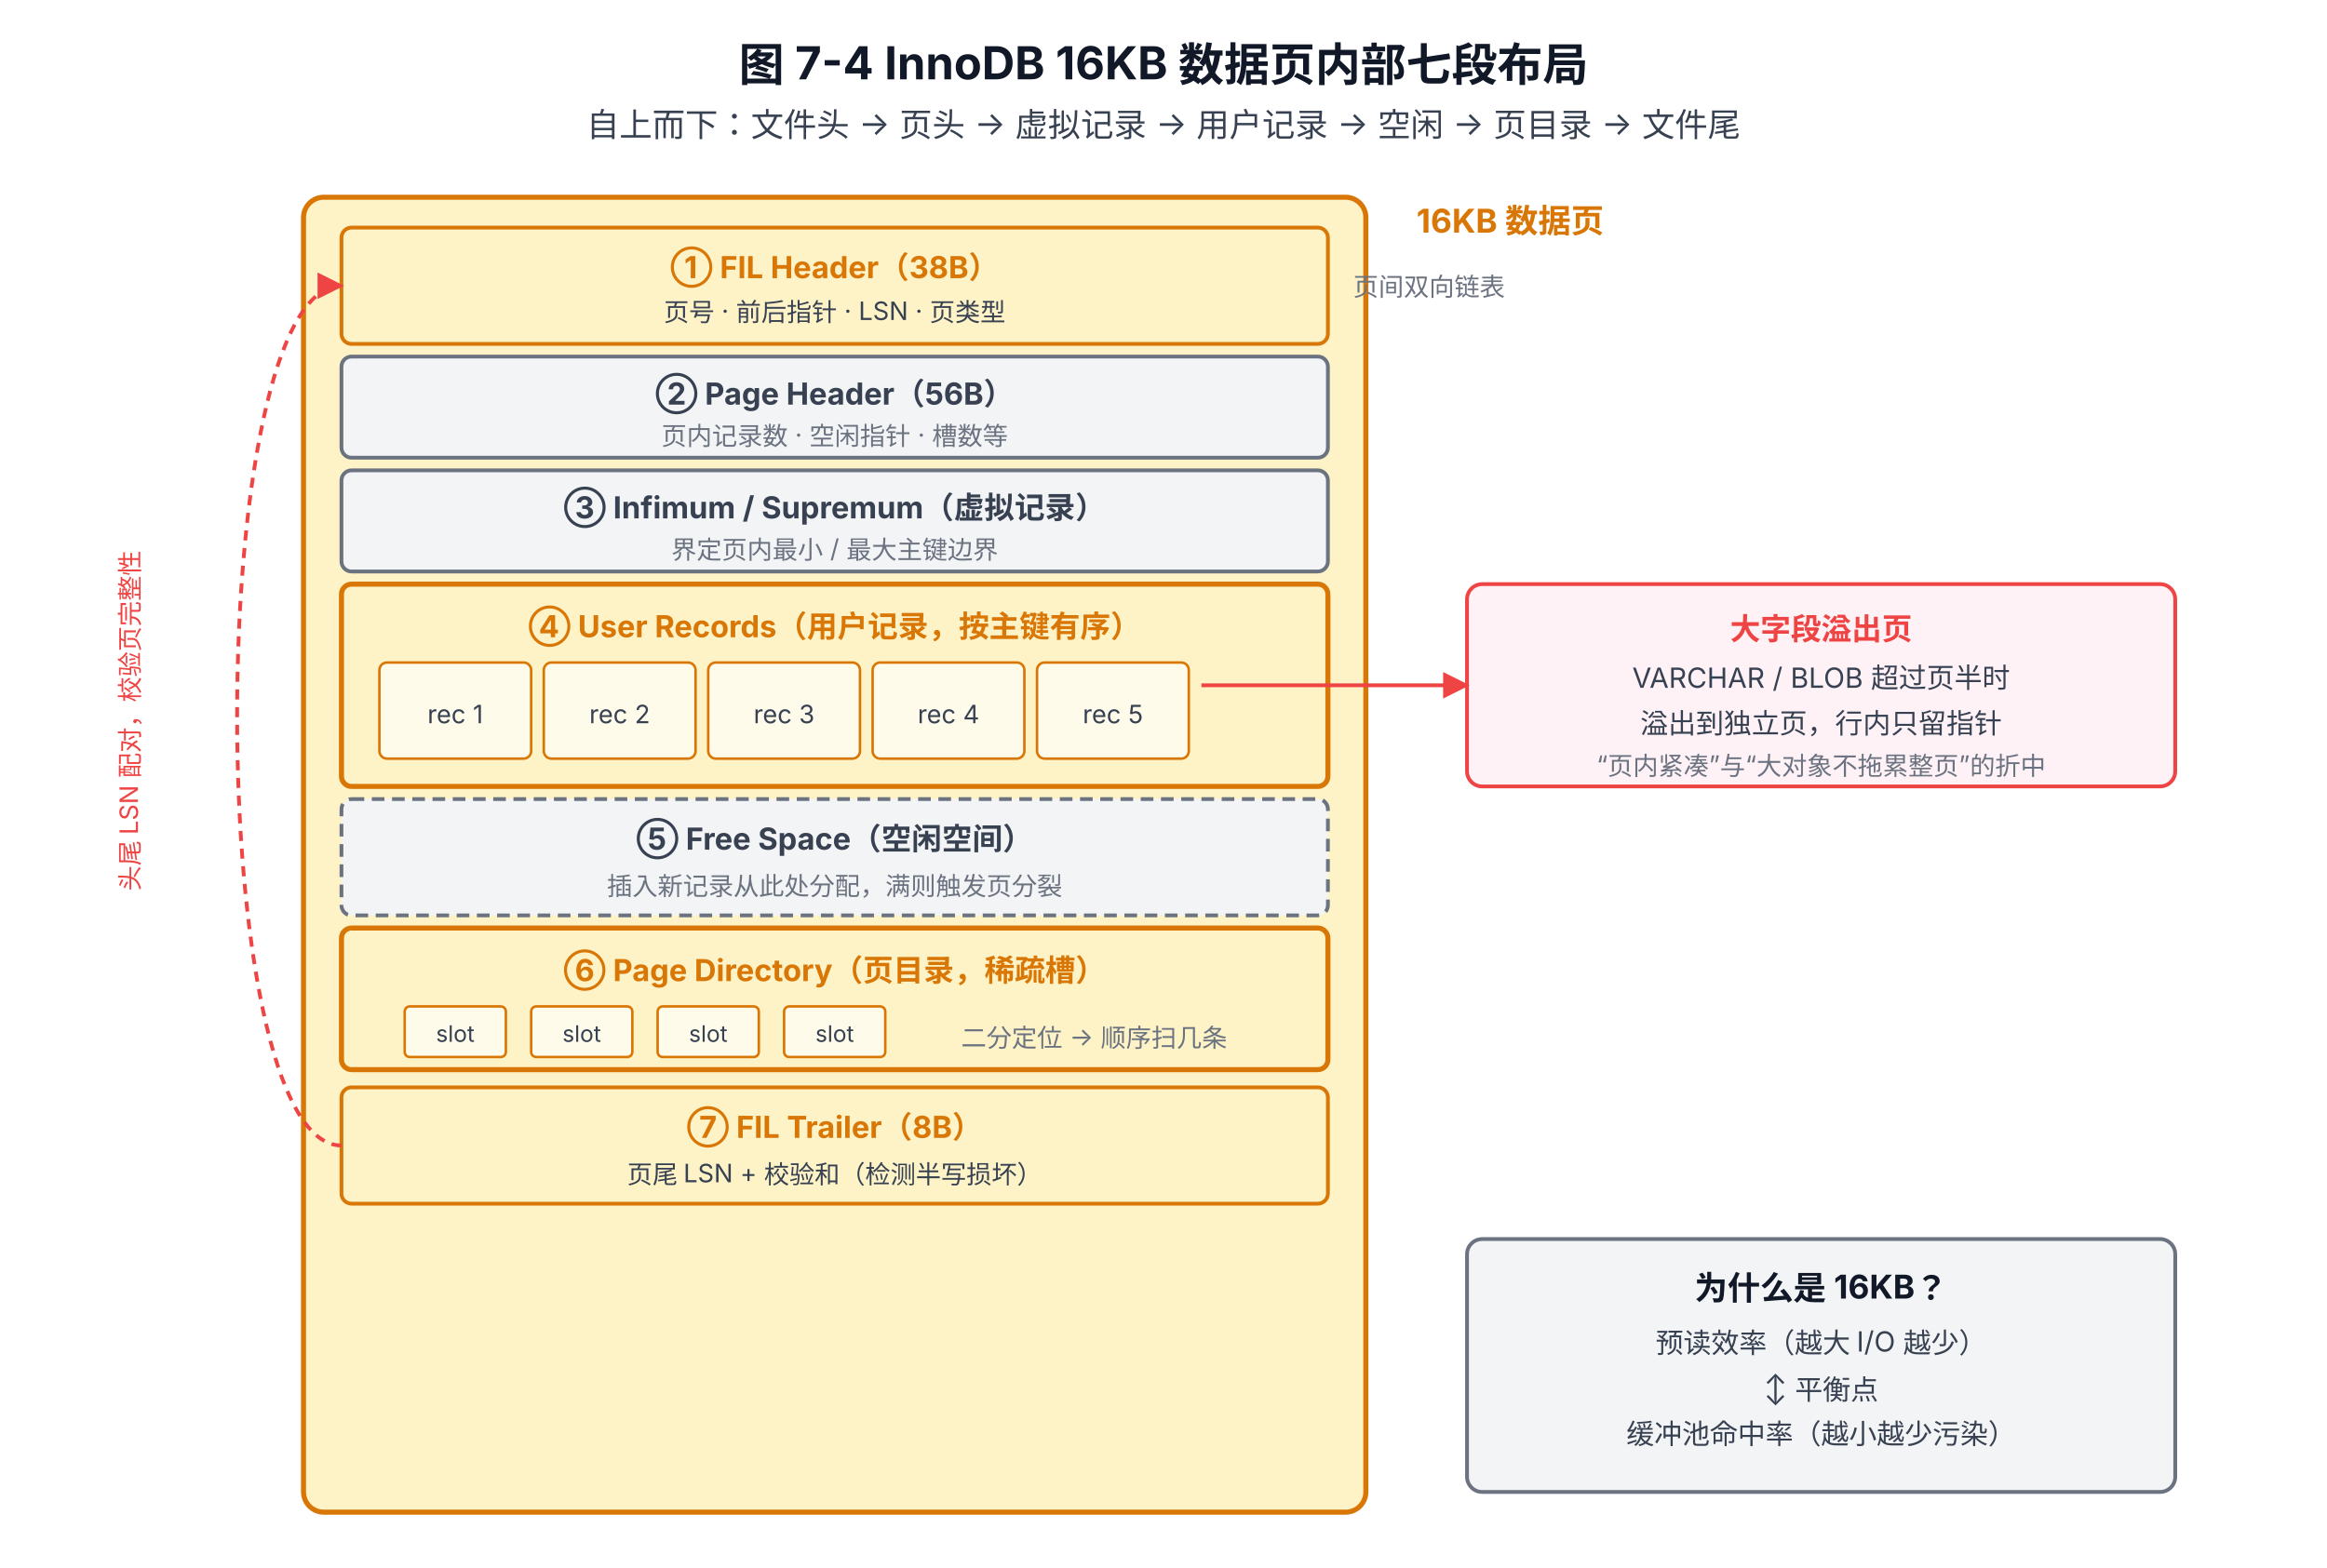
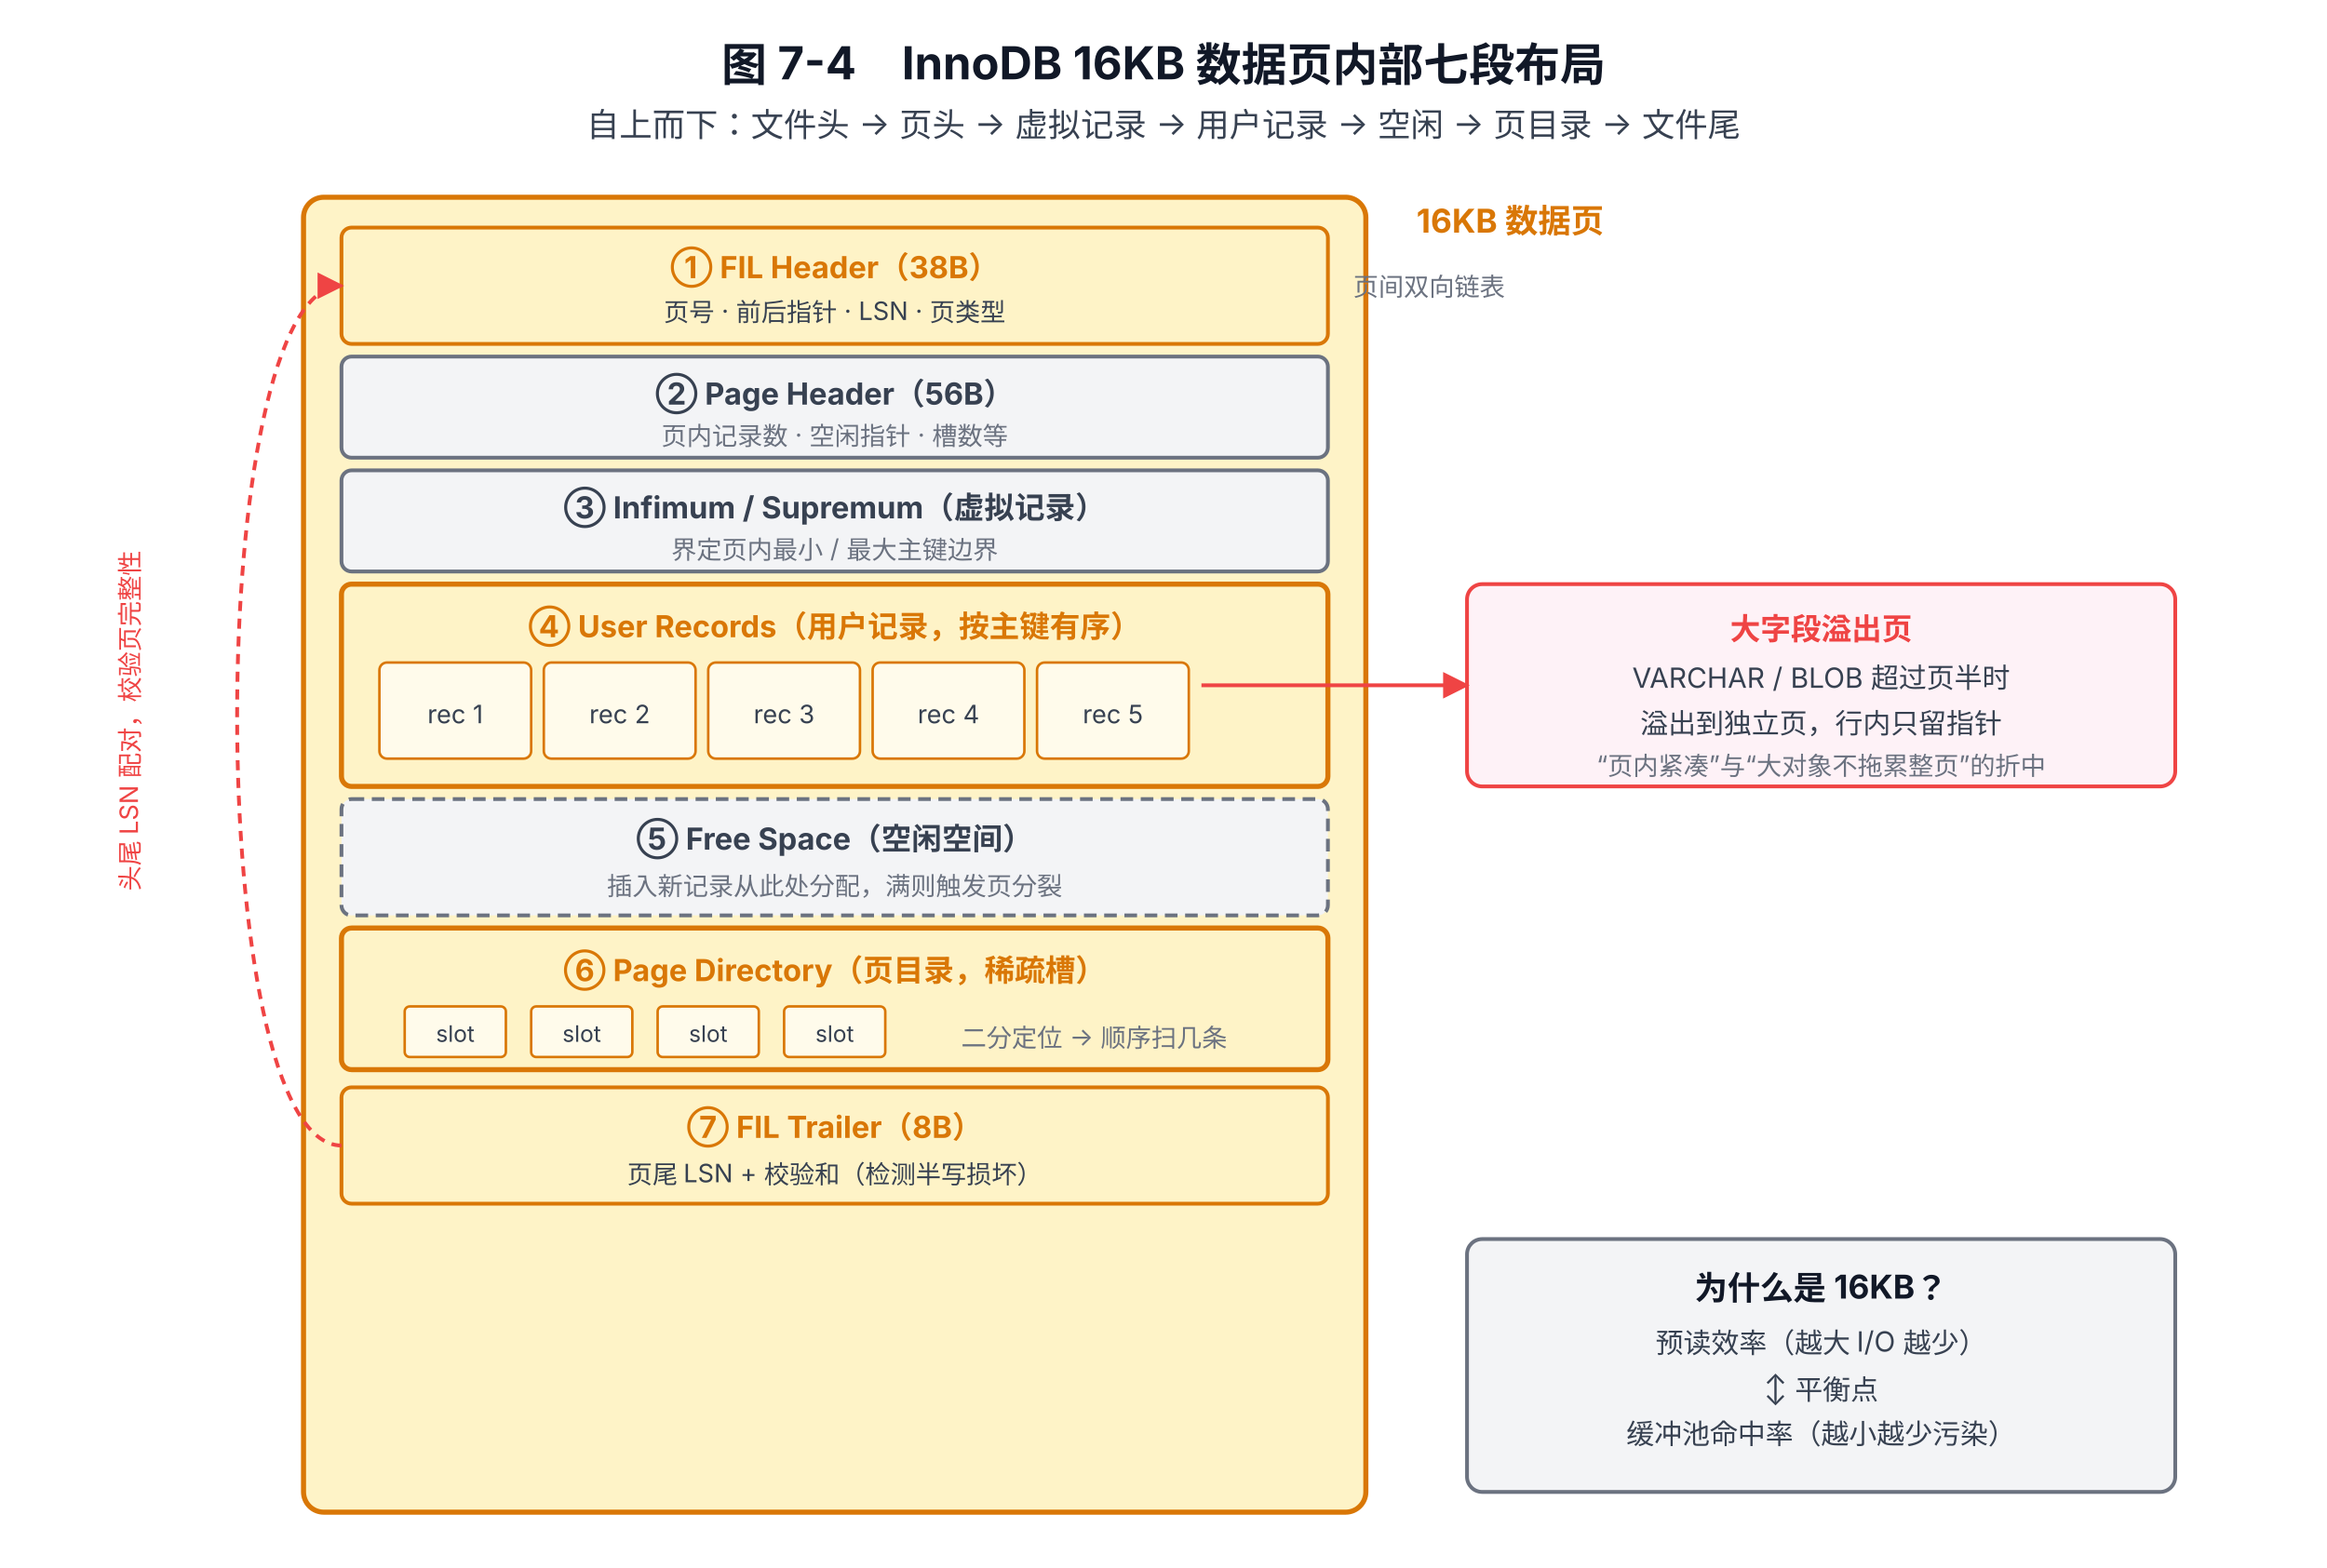
<svg xmlns="http://www.w3.org/2000/svg" viewBox="0 0 920 620" font-family="system-ui, -apple-system, 'PingFang SC', 'Microsoft YaHei', sans-serif">
  <defs>
    <marker id="arrow" viewBox="0 0 10 10" refX="9" refY="5" markerWidth="7" markerHeight="7" orient="auto-start-reverse">
      <path d="M0,0 L10,5 L0,10 z" fill="#4B5563" />
    </marker>
    <marker id="arrowR" viewBox="0 0 10 10" refX="9" refY="5" markerWidth="7" markerHeight="7" orient="auto-start-reverse">
      <path d="M0,0 L10,5 L0,10 z" fill="#EF4444" />
    </marker>
  </defs>
-   <text x="460" y="32" text-anchor="middle" font-size="18" font-weight="700" fill="#111827">图 7-4 InnoDB 16KB 数据页内部七段布局</text>
+   <text x="460" y="32" text-anchor="middle" font-size="18" font-weight="700" fill="#111827">图 7-4　InnoDB 16KB 数据页内部七段布局</text>
  <text x="460" y="54" text-anchor="middle" font-size="13" fill="#374151">自上而下：文件头 → 页头 → 虚拟记录 → 用户记录 → 空闲 → 页目录 → 文件尾</text>
  <rect x="120" y="78" width="420" height="520" rx="8" fill="#FEF3C7" stroke="#D97706" stroke-width="2" />
  <text x="560" y="92" font-size="13" font-weight="700" fill="#D97706">16KB 数据页</text>
  <rect x="135" y="90" width="390" height="46" rx="4" fill="#FEF3C7" stroke="#D97706" stroke-width="1.5" />
  <text x="330" y="110" text-anchor="middle" font-size="12" font-weight="700" fill="#D97706">① FIL Header（38B）</text>
  <text x="330" y="127" text-anchor="middle" font-size="10" fill="#374151">页号 · 前后指针 · LSN · 页类型</text>
  <text x="535" y="117" font-size="10" fill="#6B7280">页间双向链表</text>
  <rect x="135" y="141" width="390" height="40" rx="4" fill="#F3F4F6" stroke="#6B7280" stroke-width="1.5" />
  <text x="330" y="160" text-anchor="middle" font-size="12" font-weight="700" fill="#374151">② Page Header（56B）</text>
  <text x="330" y="176" text-anchor="middle" font-size="10" fill="#6B7280">页内记录数 · 空闲指针 · 槽数等</text>
  <rect x="135" y="186" width="390" height="40" rx="4" fill="#F3F4F6" stroke="#6B7280" stroke-width="1.5" />
  <text x="330" y="205" text-anchor="middle" font-size="12" font-weight="700" fill="#374151">③ Infimum / Supremum（虚拟记录）</text>
  <text x="330" y="221" text-anchor="middle" font-size="10" fill="#6B7280">界定页内最小 / 最大主键边界</text>
  <rect x="135" y="231" width="390" height="80" rx="4" fill="#FEF3C7" stroke="#D97706" stroke-width="2" />
  <text x="330" y="252" text-anchor="middle" font-size="12" font-weight="700" fill="#D97706">④ User Records（用户记录，按主键有序）</text>
  <rect x="150" y="262" width="60" height="38" rx="3" fill="#FFFBEB" stroke="#D97706" stroke-width="1" />
  <text x="180" y="286" text-anchor="middle" font-size="10" fill="#374151">rec 1</text>
  <rect x="215" y="262" width="60" height="38" rx="3" fill="#FFFBEB" stroke="#D97706" stroke-width="1" />
  <text x="245" y="286" text-anchor="middle" font-size="10" fill="#374151">rec 2</text>
  <rect x="280" y="262" width="60" height="38" rx="3" fill="#FFFBEB" stroke="#D97706" stroke-width="1" />
  <text x="310" y="286" text-anchor="middle" font-size="10" fill="#374151">rec 3</text>
  <rect x="345" y="262" width="60" height="38" rx="3" fill="#FFFBEB" stroke="#D97706" stroke-width="1" />
  <text x="375" y="286" text-anchor="middle" font-size="10" fill="#374151">rec 4</text>
  <rect x="410" y="262" width="60" height="38" rx="3" fill="#FFFBEB" stroke="#D97706" stroke-width="1" />
  <text x="440" y="286" text-anchor="middle" font-size="10" fill="#374151">rec 5</text>
  <rect x="135" y="316" width="390" height="46" rx="4" fill="#F3F4F6" stroke="#6B7280" stroke-width="1.5" stroke-dasharray="5 3" />
  <text x="330" y="336" text-anchor="middle" font-size="12" font-weight="700" fill="#374151">⑤ Free Space（空闲空间）</text>
  <text x="330" y="354" text-anchor="middle" font-size="10" fill="#6B7280">插入新记录从此处分配，满则触发页分裂</text>
  <rect x="135" y="367" width="390" height="56" rx="4" fill="#FEF3C7" stroke="#D97706" stroke-width="2" />
  <text x="330" y="388" text-anchor="middle" font-size="12" font-weight="700" fill="#D97706">⑥ Page Directory（页目录，稀疏槽）</text>
  <rect x="160" y="398" width="40" height="20" rx="2" fill="#FFFBEB" stroke="#D97706" stroke-width="1" />
  <text x="180" y="412" text-anchor="middle" font-size="9" fill="#374151">slot</text>
  <rect x="210" y="398" width="40" height="20" rx="2" fill="#FFFBEB" stroke="#D97706" stroke-width="1" />
  <text x="230" y="412" text-anchor="middle" font-size="9" fill="#374151">slot</text>
  <rect x="260" y="398" width="40" height="20" rx="2" fill="#FFFBEB" stroke="#D97706" stroke-width="1" />
  <text x="280" y="412" text-anchor="middle" font-size="9" fill="#374151">slot</text>
  <rect x="310" y="398" width="40" height="20" rx="2" fill="#FFFBEB" stroke="#D97706" stroke-width="1" />
  <text x="330" y="412" text-anchor="middle" font-size="9" fill="#374151">slot</text>
  <text x="380" y="414" font-size="10" fill="#6B7280">二分定位 → 顺序扫几条</text>
  <rect x="135" y="430" width="390" height="46" rx="4" fill="#FEF3C7" stroke="#D97706" stroke-width="1.5" />
  <text x="330" y="450" text-anchor="middle" font-size="12" font-weight="700" fill="#D97706">⑦ FIL Trailer（8B）</text>
  <text x="330" y="468" text-anchor="middle" font-size="10" fill="#374151">页尾 LSN + 校验和（检测半写损坏）</text>
  <path d="M 135 453 C 80 453, 80 113, 135 113" fill="none" stroke="#EF4444" stroke-width="1.5" stroke-dasharray="4 3" marker-end="url(#arrowR)" />
  <text x="55" y="285" text-anchor="middle" font-size="10" fill="#EF4444" transform="rotate(-90 55 285)">头尾 LSN 配对，校验页完整性</text>
  <rect x="580" y="231" width="280" height="80" rx="6" fill="#FEF2F7" stroke="#EF4444" stroke-width="1.5" />
  <text x="720" y="253" text-anchor="middle" font-size="12" font-weight="700" fill="#EF4444">大字段溢出页</text>
  <text x="720" y="272" text-anchor="middle" font-size="11" fill="#374151">VARCHAR / BLOB 超过页半时</text>
  <text x="720" y="290" text-anchor="middle" font-size="11" fill="#374151">溢出到独立页，行内只留指针</text>
  <text x="720" y="306" text-anchor="middle" font-size="10" fill="#6B7280">“页内紧凑”与“大对象不拖累整页”的折中</text>
  <line x1="475" y1="271" x2="580" y2="271" stroke="#EF4444" stroke-width="1.5" marker-end="url(#arrowR)" />
  <rect x="580" y="490" width="280" height="100" rx="6" fill="#F3F4F6" stroke="#6B7280" stroke-width="1.5" />
  <text x="720" y="514" text-anchor="middle" font-size="13" font-weight="700" fill="#111827">为什么是 16KB？</text>
  <text x="720" y="535" text-anchor="middle" font-size="11" fill="#374151">预读效率（越大 I/O 越少）</text>
  <text x="720" y="553" text-anchor="middle" font-size="11" fill="#374151">↕ 平衡点</text>
  <text x="720" y="571" text-anchor="middle" font-size="11" fill="#374151">缓冲池命中率（越小越少污染）</text>
</svg>
